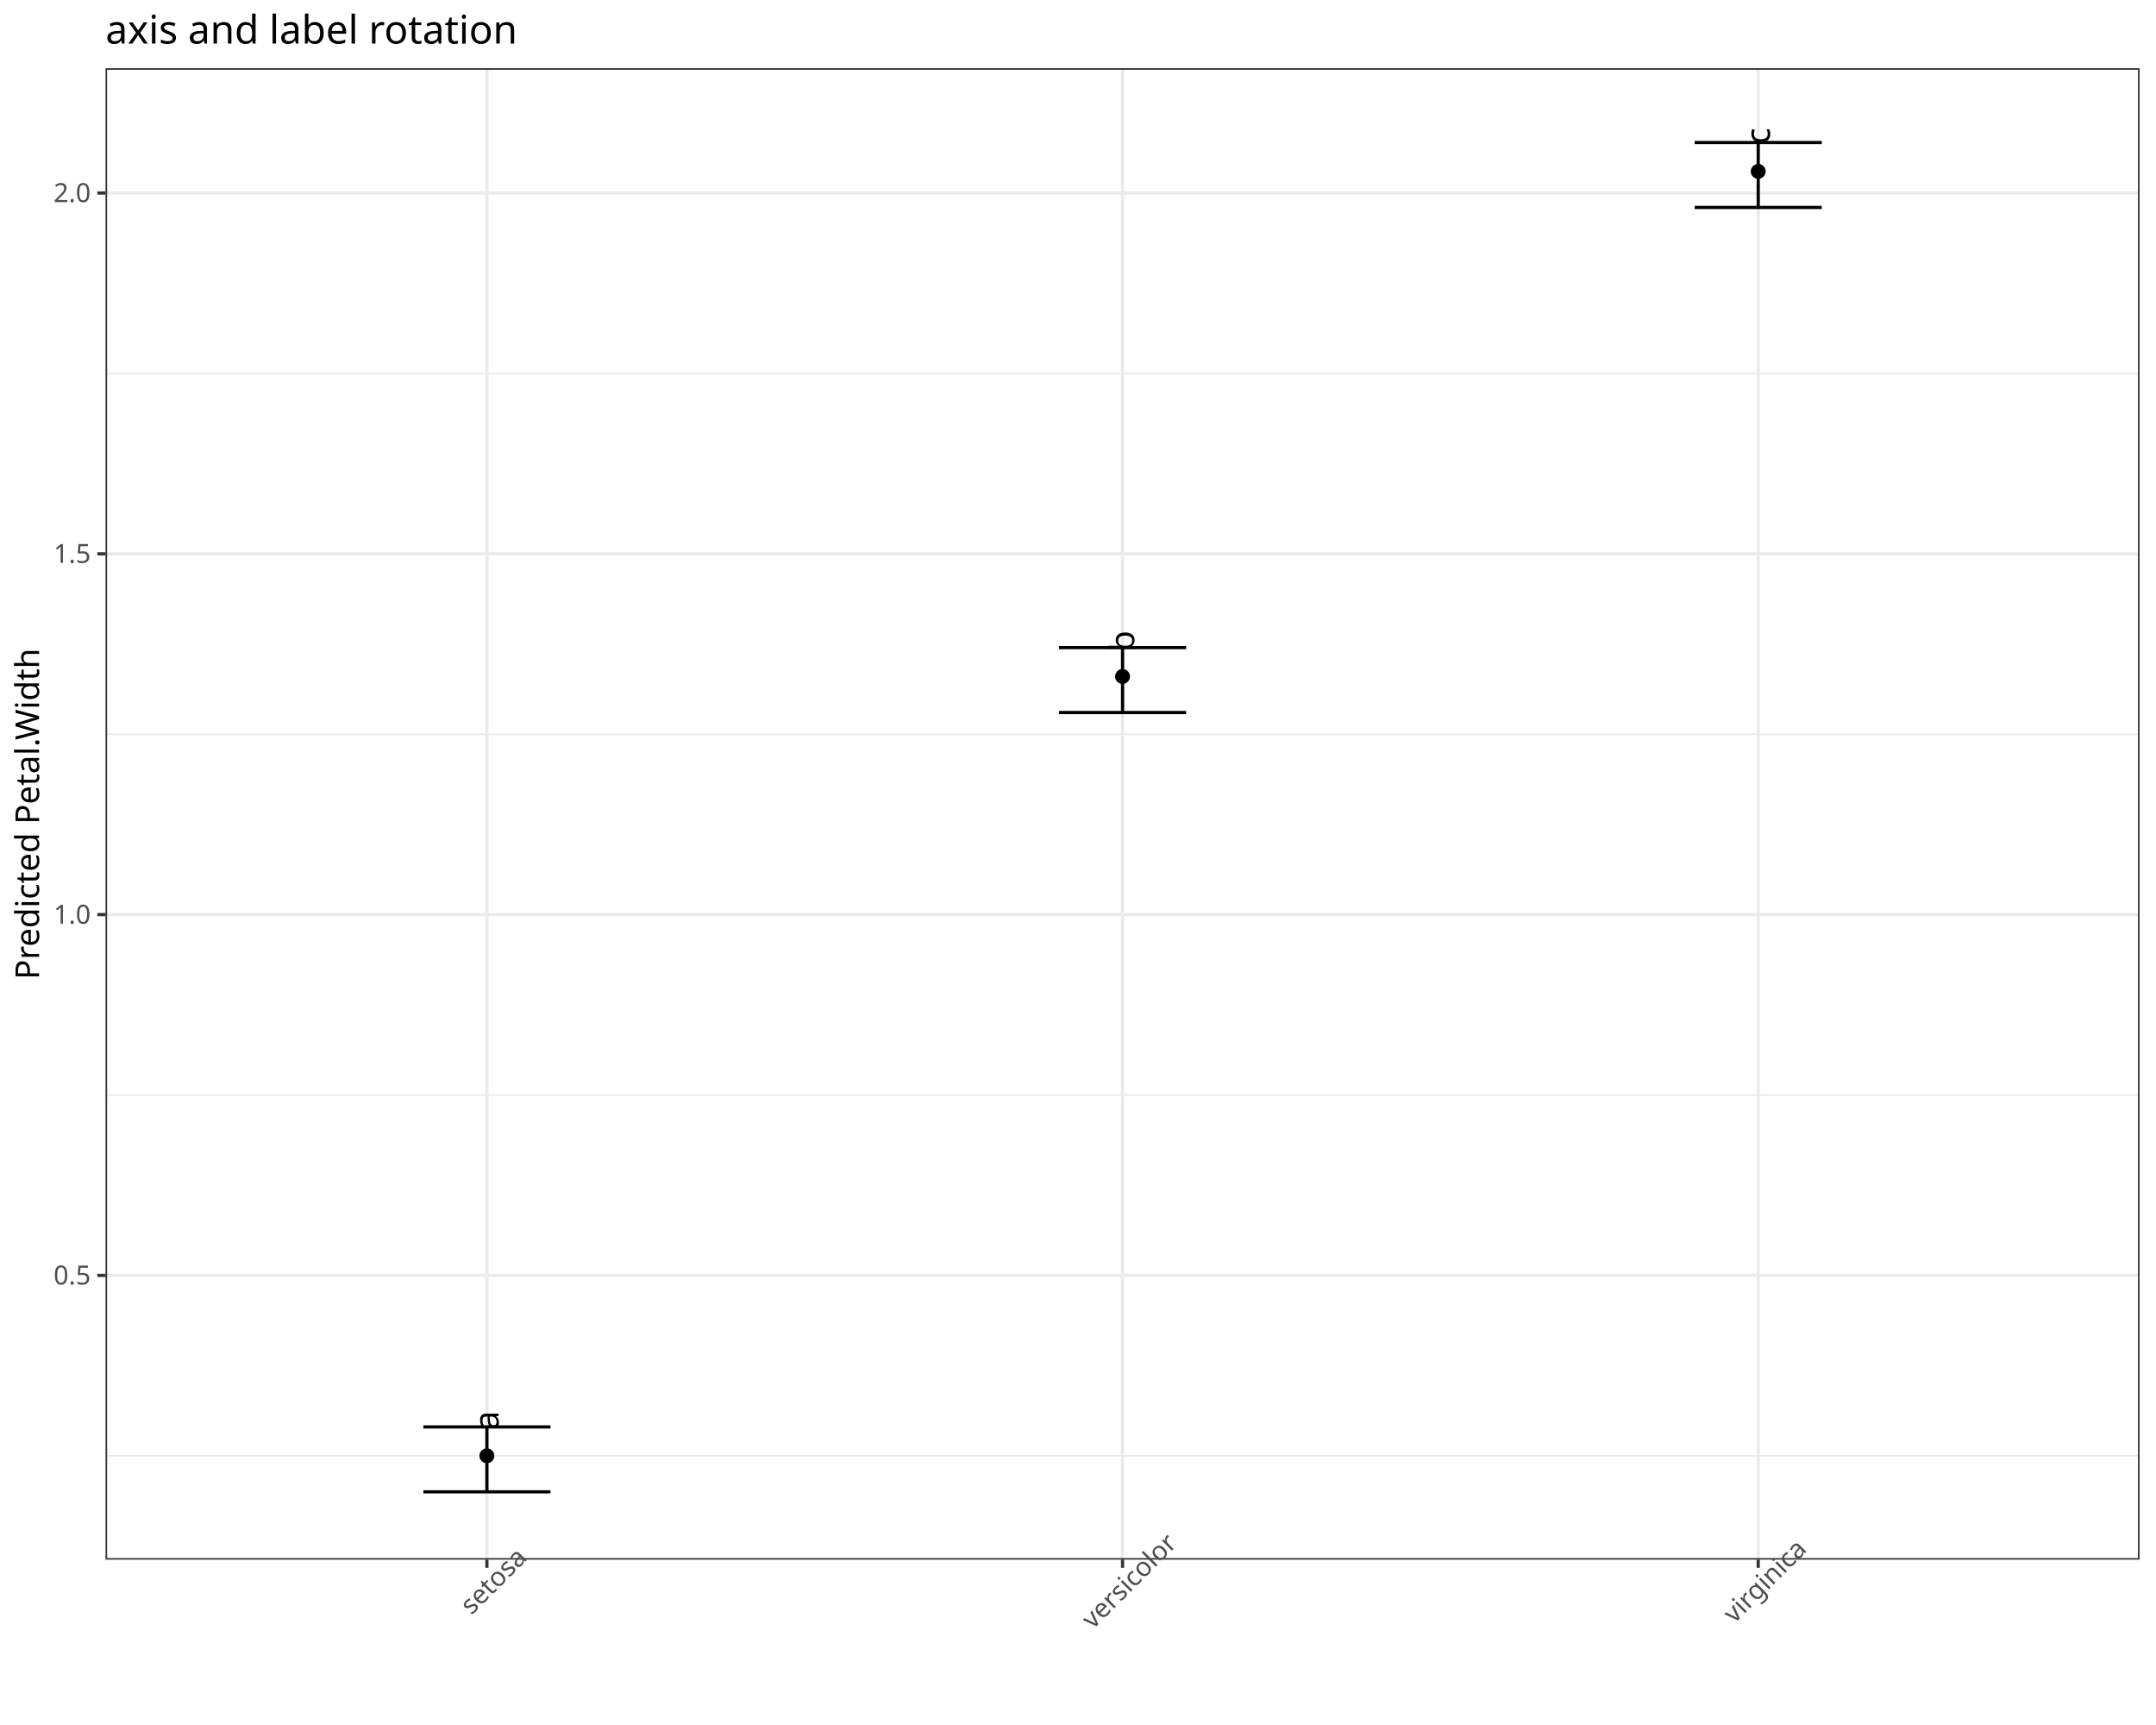
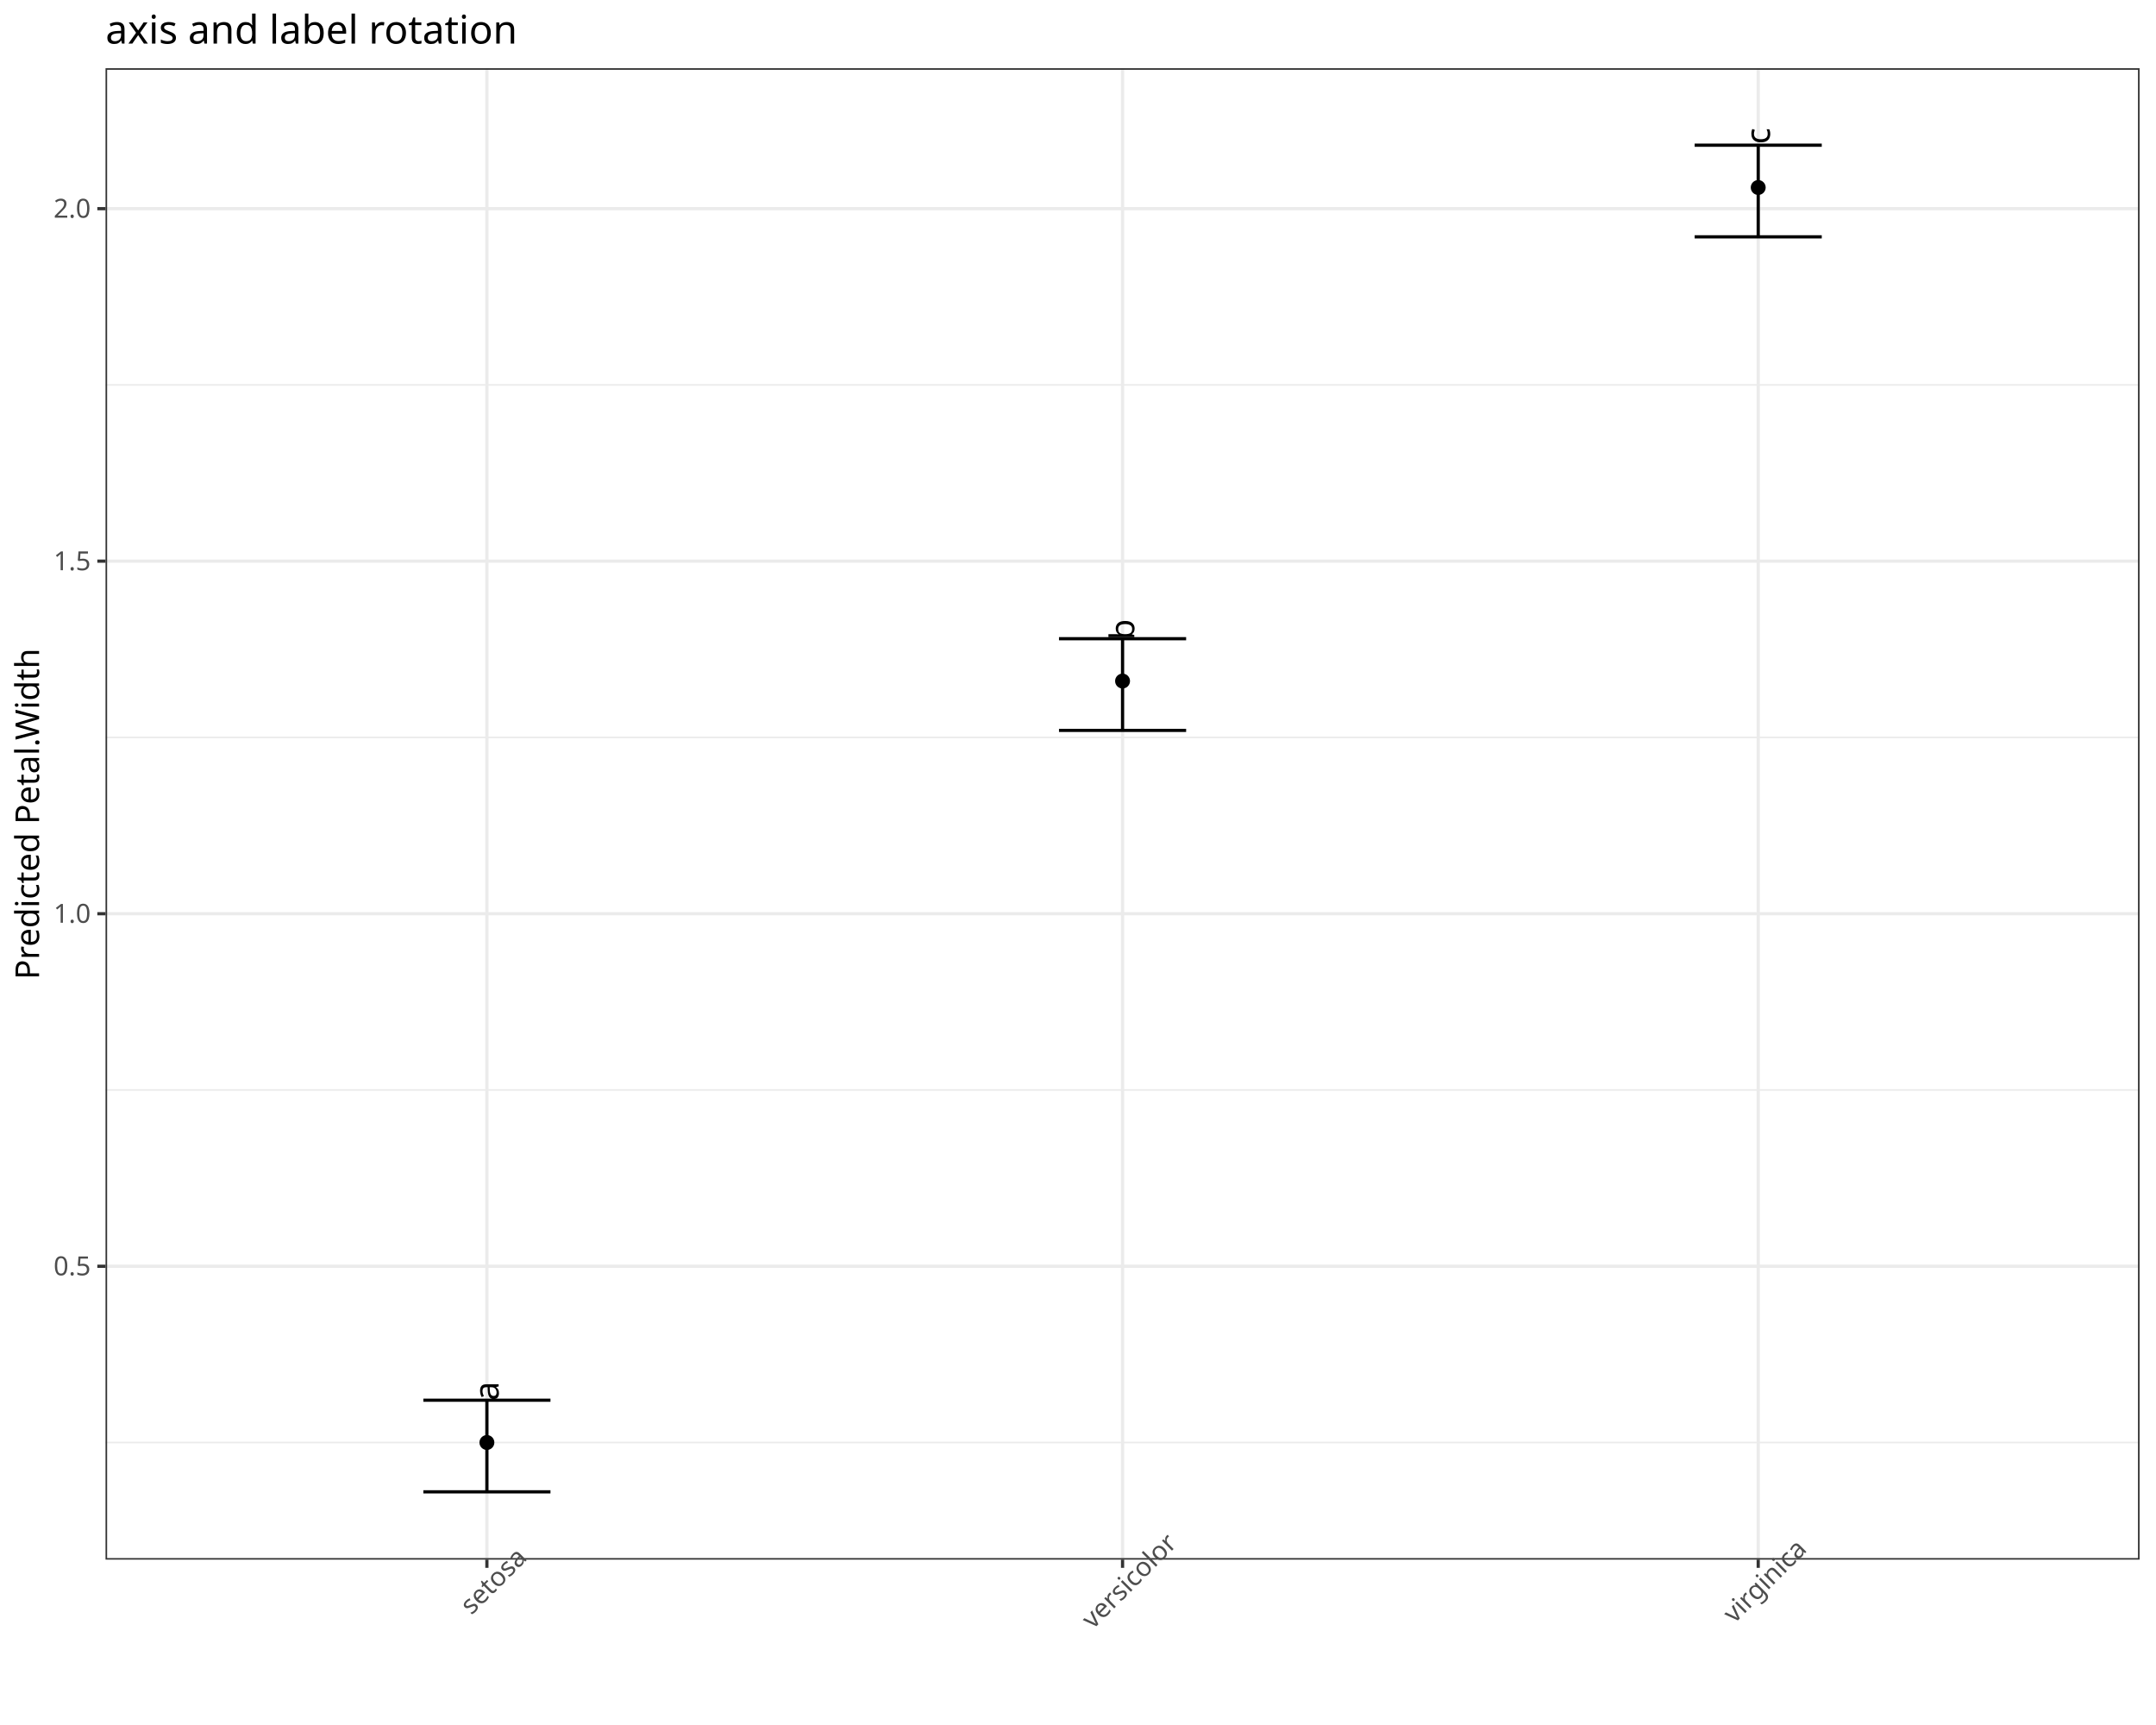
<svg xmlns="http://www.w3.org/2000/svg" class="svglite" data-engine-version="2.0" width="720.00pt" height="576.00pt" viewBox="0 0 720.00 576.00">
  <defs>
    <style type="text/css">
    .svglite line, .svglite polyline, .svglite polygon, .svglite path, .svglite rect, .svglite circle {
      fill: none;
      stroke: #000000;
      stroke-linecap: round;
      stroke-linejoin: round;
      stroke-miterlimit: 10.00;
    }
  </style>
  </defs>
  <rect width="100%" height="100%" style="stroke: none; fill: #FFFFFF;" />
  <defs>
    <clipPath id="cpMC4wMHw3MjAuMDB8MC4wMHw1NzYuMDA=">
      <rect x="0.00" y="0.00" width="720.00" height="576.00" />
    </clipPath>
  </defs>
  <g clip-path="url(#cpMC4wMHw3MjAuMDB8MC4wMHw1NzYuMDA=)">
    <rect x="0.00" y="0.00" width="720.00" height="576.00" style="stroke-width: 1.07; stroke: #FFFFFF; fill: #FFFFFF;" />
  </g>
  <defs>
    <clipPath id="cpMzUuMjR8NzE0LjUyfDIyLjc4fDUyMC43OQ==">
      <rect x="35.24" y="22.78" width="679.28" height="498.01" />
    </clipPath>
  </defs>
  <g clip-path="url(#cpMzUuMjR8NzE0LjUyfDIyLjc4fDUyMC43OQ==)">
    <rect x="35.24" y="22.78" width="679.28" height="498.01" style="stroke-width: 1.07; stroke: none; fill: #FFFFFF;" />
-     <polyline points="35.24,486.11 714.52,486.11 " style="stroke-width: 0.53; stroke: #EBEBEB; stroke-linecap: butt;" />
-     <polyline points="35.24,365.63 714.52,365.63 " style="stroke-width: 0.53; stroke: #EBEBEB; stroke-linecap: butt;" />
-     <polyline points="35.24,245.16 714.52,245.16 " style="stroke-width: 0.53; stroke: #EBEBEB; stroke-linecap: butt;" />
-     <polyline points="35.24,124.69 714.52,124.69 " style="stroke-width: 0.53; stroke: #EBEBEB; stroke-linecap: butt;" />
-     <polyline points="35.24,425.87 714.52,425.87 " style="stroke-width: 1.07; stroke: #EBEBEB; stroke-linecap: butt;" />
-     <polyline points="35.24,305.40 714.52,305.40 " style="stroke-width: 1.07; stroke: #EBEBEB; stroke-linecap: butt;" />
-     <polyline points="35.24,184.93 714.52,184.93 " style="stroke-width: 1.07; stroke: #EBEBEB; stroke-linecap: butt;" />
-     <polyline points="35.24,64.45 714.52,64.45 " style="stroke-width: 1.07; stroke: #EBEBEB; stroke-linecap: butt;" />
+     <polyline points="35.24,481.67 714.52,481.67 " style="stroke-width: 0.53; stroke: #EBEBEB; stroke-linecap: butt;" />
+     <polyline points="35.24,363.96 714.52,363.96 " style="stroke-width: 0.53; stroke: #EBEBEB; stroke-linecap: butt;" />
+     <polyline points="35.24,246.24 714.52,246.24 " style="stroke-width: 0.53; stroke: #EBEBEB; stroke-linecap: butt;" />
+     <polyline points="35.24,128.53 714.52,128.53 " style="stroke-width: 0.53; stroke: #EBEBEB; stroke-linecap: butt;" />
+     <polyline points="35.24,422.82 714.52,422.82 " style="stroke-width: 1.07; stroke: #EBEBEB; stroke-linecap: butt;" />
+     <polyline points="35.24,305.10 714.52,305.10 " style="stroke-width: 1.07; stroke: #EBEBEB; stroke-linecap: butt;" />
+     <polyline points="35.24,187.38 714.52,187.38 " style="stroke-width: 1.07; stroke: #EBEBEB; stroke-linecap: butt;" />
+     <polyline points="35.24,69.67 714.52,69.67 " style="stroke-width: 1.07; stroke: #EBEBEB; stroke-linecap: butt;" />
    <polyline points="162.60,520.79 162.60,22.78 " style="stroke-width: 1.07; stroke: #EBEBEB; stroke-linecap: butt;" />
    <polyline points="374.88,520.79 374.88,22.78 " style="stroke-width: 1.07; stroke: #EBEBEB; stroke-linecap: butt;" />
    <polyline points="587.16,520.79 587.16,22.78 " style="stroke-width: 1.07; stroke: #EBEBEB; stroke-linecap: butt;" />
-     <circle cx="162.60" cy="486.11" r="2.49" style="stroke-width: 0.71; stroke: none; fill: #000000;" />
-     <circle cx="374.88" cy="225.89" r="2.49" style="stroke-width: 0.71; stroke: none; fill: #000000;" />
-     <circle cx="587.16" cy="57.23" r="2.49" style="stroke-width: 0.71; stroke: none; fill: #000000;" />
-     <polyline points="141.38,476.47 183.83,476.47 " style="stroke-width: 1.07; stroke-linecap: butt;" />
-     <polyline points="162.60,476.47 162.60,498.15 " style="stroke-width: 1.07; stroke-linecap: butt;" />
+     <circle cx="162.60" cy="481.67" r="2.49" style="stroke-width: 0.71; stroke: none; fill: #000000;" />
+     <circle cx="374.88" cy="227.41" r="2.49" style="stroke-width: 0.71; stroke: none; fill: #000000;" />
+     <circle cx="587.16" cy="62.61" r="2.49" style="stroke-width: 0.71; stroke: none; fill: #000000;" />
+     <polyline points="141.38,467.55 183.83,467.55 " style="stroke-width: 1.07; stroke-linecap: butt;" />
+     <polyline points="162.60,467.55 162.60,498.15 " style="stroke-width: 1.07; stroke-linecap: butt;" />
    <polyline points="141.38,498.15 183.83,498.15 " style="stroke-width: 1.07; stroke-linecap: butt;" />
-     <polyline points="353.65,216.25 396.11,216.25 " style="stroke-width: 1.07; stroke-linecap: butt;" />
-     <polyline points="374.88,216.25 374.88,237.93 " style="stroke-width: 1.07; stroke-linecap: butt;" />
-     <polyline points="353.65,237.93 396.11,237.93 " style="stroke-width: 1.07; stroke-linecap: butt;" />
-     <polyline points="565.93,47.59 608.38,47.59 " style="stroke-width: 1.07; stroke-linecap: butt;" />
-     <polyline points="587.16,47.59 587.16,69.27 " style="stroke-width: 1.07; stroke-linecap: butt;" />
-     <polyline points="565.93,69.27 608.38,69.27 " style="stroke-width: 1.07; stroke-linecap: butt;" />
-     <text transform="translate(166.52,474.30) rotate(-90)" text-anchor="middle" style="font-size: 11.38px; font-family: sans;" textLength="6.33px" lengthAdjust="spacingAndGlyphs">a</text>
-     <text transform="translate(378.80,214.08) rotate(-90)" text-anchor="middle" style="font-size: 11.38px; font-family: sans;" textLength="6.33px" lengthAdjust="spacingAndGlyphs">b</text>
+     <polyline points="353.65,213.28 396.11,213.28 " style="stroke-width: 1.07; stroke-linecap: butt;" />
+     <polyline points="374.88,213.28 374.88,243.89 " style="stroke-width: 1.07; stroke-linecap: butt;" />
+     <polyline points="353.65,243.89 396.11,243.89 " style="stroke-width: 1.07; stroke-linecap: butt;" />
+     <polyline points="565.93,48.48 608.38,48.48 " style="stroke-width: 1.07; stroke-linecap: butt;" />
+     <polyline points="587.16,48.48 587.16,79.09 " style="stroke-width: 1.07; stroke-linecap: butt;" />
+     <polyline points="565.93,79.09 608.38,79.09 " style="stroke-width: 1.07; stroke-linecap: butt;" />
+     <text transform="translate(166.52,464.49) rotate(-90)" text-anchor="middle" style="font-size: 11.38px; font-family: sans;" textLength="6.33px" lengthAdjust="spacingAndGlyphs">a</text>
+     <text transform="translate(378.80,210.22) rotate(-90)" text-anchor="middle" style="font-size: 11.38px; font-family: sans;" textLength="6.33px" lengthAdjust="spacingAndGlyphs">b</text>
    <text transform="translate(591.07,45.42) rotate(-90)" text-anchor="middle" style="font-size: 11.38px; font-family: sans;" textLength="5.70px" lengthAdjust="spacingAndGlyphs">c</text>
    <rect x="35.24" y="22.78" width="679.28" height="498.01" style="stroke-width: 1.07; stroke: #333333;" />
  </g>
  <g clip-path="url(#cpMC4wMHw3MjAuMDB8MC4wMHw1NzYuMDA=)">
-     <text x="30.31" y="428.90" text-anchor="end" style="font-size: 8.80px; fill: #4D4D4D; font-family: sans;" textLength="12.23px" lengthAdjust="spacingAndGlyphs">0.5</text>
-     <text x="30.31" y="308.43" text-anchor="end" style="font-size: 8.80px; fill: #4D4D4D; font-family: sans;" textLength="12.23px" lengthAdjust="spacingAndGlyphs">1.0</text>
-     <text x="30.31" y="187.95" text-anchor="end" style="font-size: 8.80px; fill: #4D4D4D; font-family: sans;" textLength="12.23px" lengthAdjust="spacingAndGlyphs">1.5</text>
-     <text x="30.31" y="67.48" text-anchor="end" style="font-size: 8.80px; fill: #4D4D4D; font-family: sans;" textLength="12.23px" lengthAdjust="spacingAndGlyphs">2.0</text>
-     <polyline points="32.50,425.87 35.24,425.87 " style="stroke-width: 1.07; stroke: #333333; stroke-linecap: butt;" />
-     <polyline points="32.50,305.40 35.24,305.40 " style="stroke-width: 1.07; stroke: #333333; stroke-linecap: butt;" />
-     <polyline points="32.50,184.93 35.24,184.93 " style="stroke-width: 1.07; stroke: #333333; stroke-linecap: butt;" />
-     <polyline points="32.50,64.45 35.24,64.45 " style="stroke-width: 1.07; stroke: #333333; stroke-linecap: butt;" />
+     <text x="30.31" y="425.84" text-anchor="end" style="font-size: 8.80px; fill: #4D4D4D; font-family: sans;" textLength="12.23px" lengthAdjust="spacingAndGlyphs">0.5</text>
+     <text x="30.31" y="308.13" text-anchor="end" style="font-size: 8.80px; fill: #4D4D4D; font-family: sans;" textLength="12.23px" lengthAdjust="spacingAndGlyphs">1.0</text>
+     <text x="30.31" y="190.41" text-anchor="end" style="font-size: 8.80px; fill: #4D4D4D; font-family: sans;" textLength="12.23px" lengthAdjust="spacingAndGlyphs">1.5</text>
+     <text x="30.31" y="72.70" text-anchor="end" style="font-size: 8.80px; fill: #4D4D4D; font-family: sans;" textLength="12.23px" lengthAdjust="spacingAndGlyphs">2.0</text>
+     <polyline points="32.50,422.82 35.24,422.82 " style="stroke-width: 1.07; stroke: #333333; stroke-linecap: butt;" />
+     <polyline points="32.50,305.10 35.24,305.10 " style="stroke-width: 1.07; stroke: #333333; stroke-linecap: butt;" />
+     <polyline points="32.50,187.38 35.24,187.38 " style="stroke-width: 1.07; stroke: #333333; stroke-linecap: butt;" />
+     <polyline points="32.50,69.67 35.24,69.67 " style="stroke-width: 1.07; stroke: #333333; stroke-linecap: butt;" />
    <polyline points="162.60,523.53 162.60,520.79 " style="stroke-width: 1.07; stroke: #333333; stroke-linecap: butt;" />
    <polyline points="374.88,523.53 374.88,520.79 " style="stroke-width: 1.07; stroke: #333333; stroke-linecap: butt;" />
    <polyline points="587.16,523.53 587.16,520.79 " style="stroke-width: 1.07; stroke: #333333; stroke-linecap: butt;" />
    <text transform="translate(166.89,530.00) rotate(-45)" text-anchor="middle" style="font-size: 8.80px; fill: #4D4D4D; font-family: sans;" textLength="25.94px" lengthAdjust="spacingAndGlyphs">setosa</text>
    <text transform="translate(379.16,530.00) rotate(-45)" text-anchor="middle" style="font-size: 8.80px; fill: #4D4D4D; font-family: sans;" textLength="37.66px" lengthAdjust="spacingAndGlyphs">versicolor</text>
    <text transform="translate(591.44,530.00) rotate(-45)" text-anchor="middle" style="font-size: 8.80px; fill: #4D4D4D; font-family: sans;" textLength="32.28px" lengthAdjust="spacingAndGlyphs">virginica</text>
    <text transform="translate(13.05,271.79) rotate(-90)" text-anchor="middle" style="font-size: 11.00px; font-family: sans;" textLength="105.78px" lengthAdjust="spacingAndGlyphs">Predicted Petal.Width</text>
    <text x="35.24" y="14.56" style="font-size: 13.20px; font-family: sans;" textLength="128.42px" lengthAdjust="spacingAndGlyphs">axis and label rotation</text>
  </g>
</svg>
